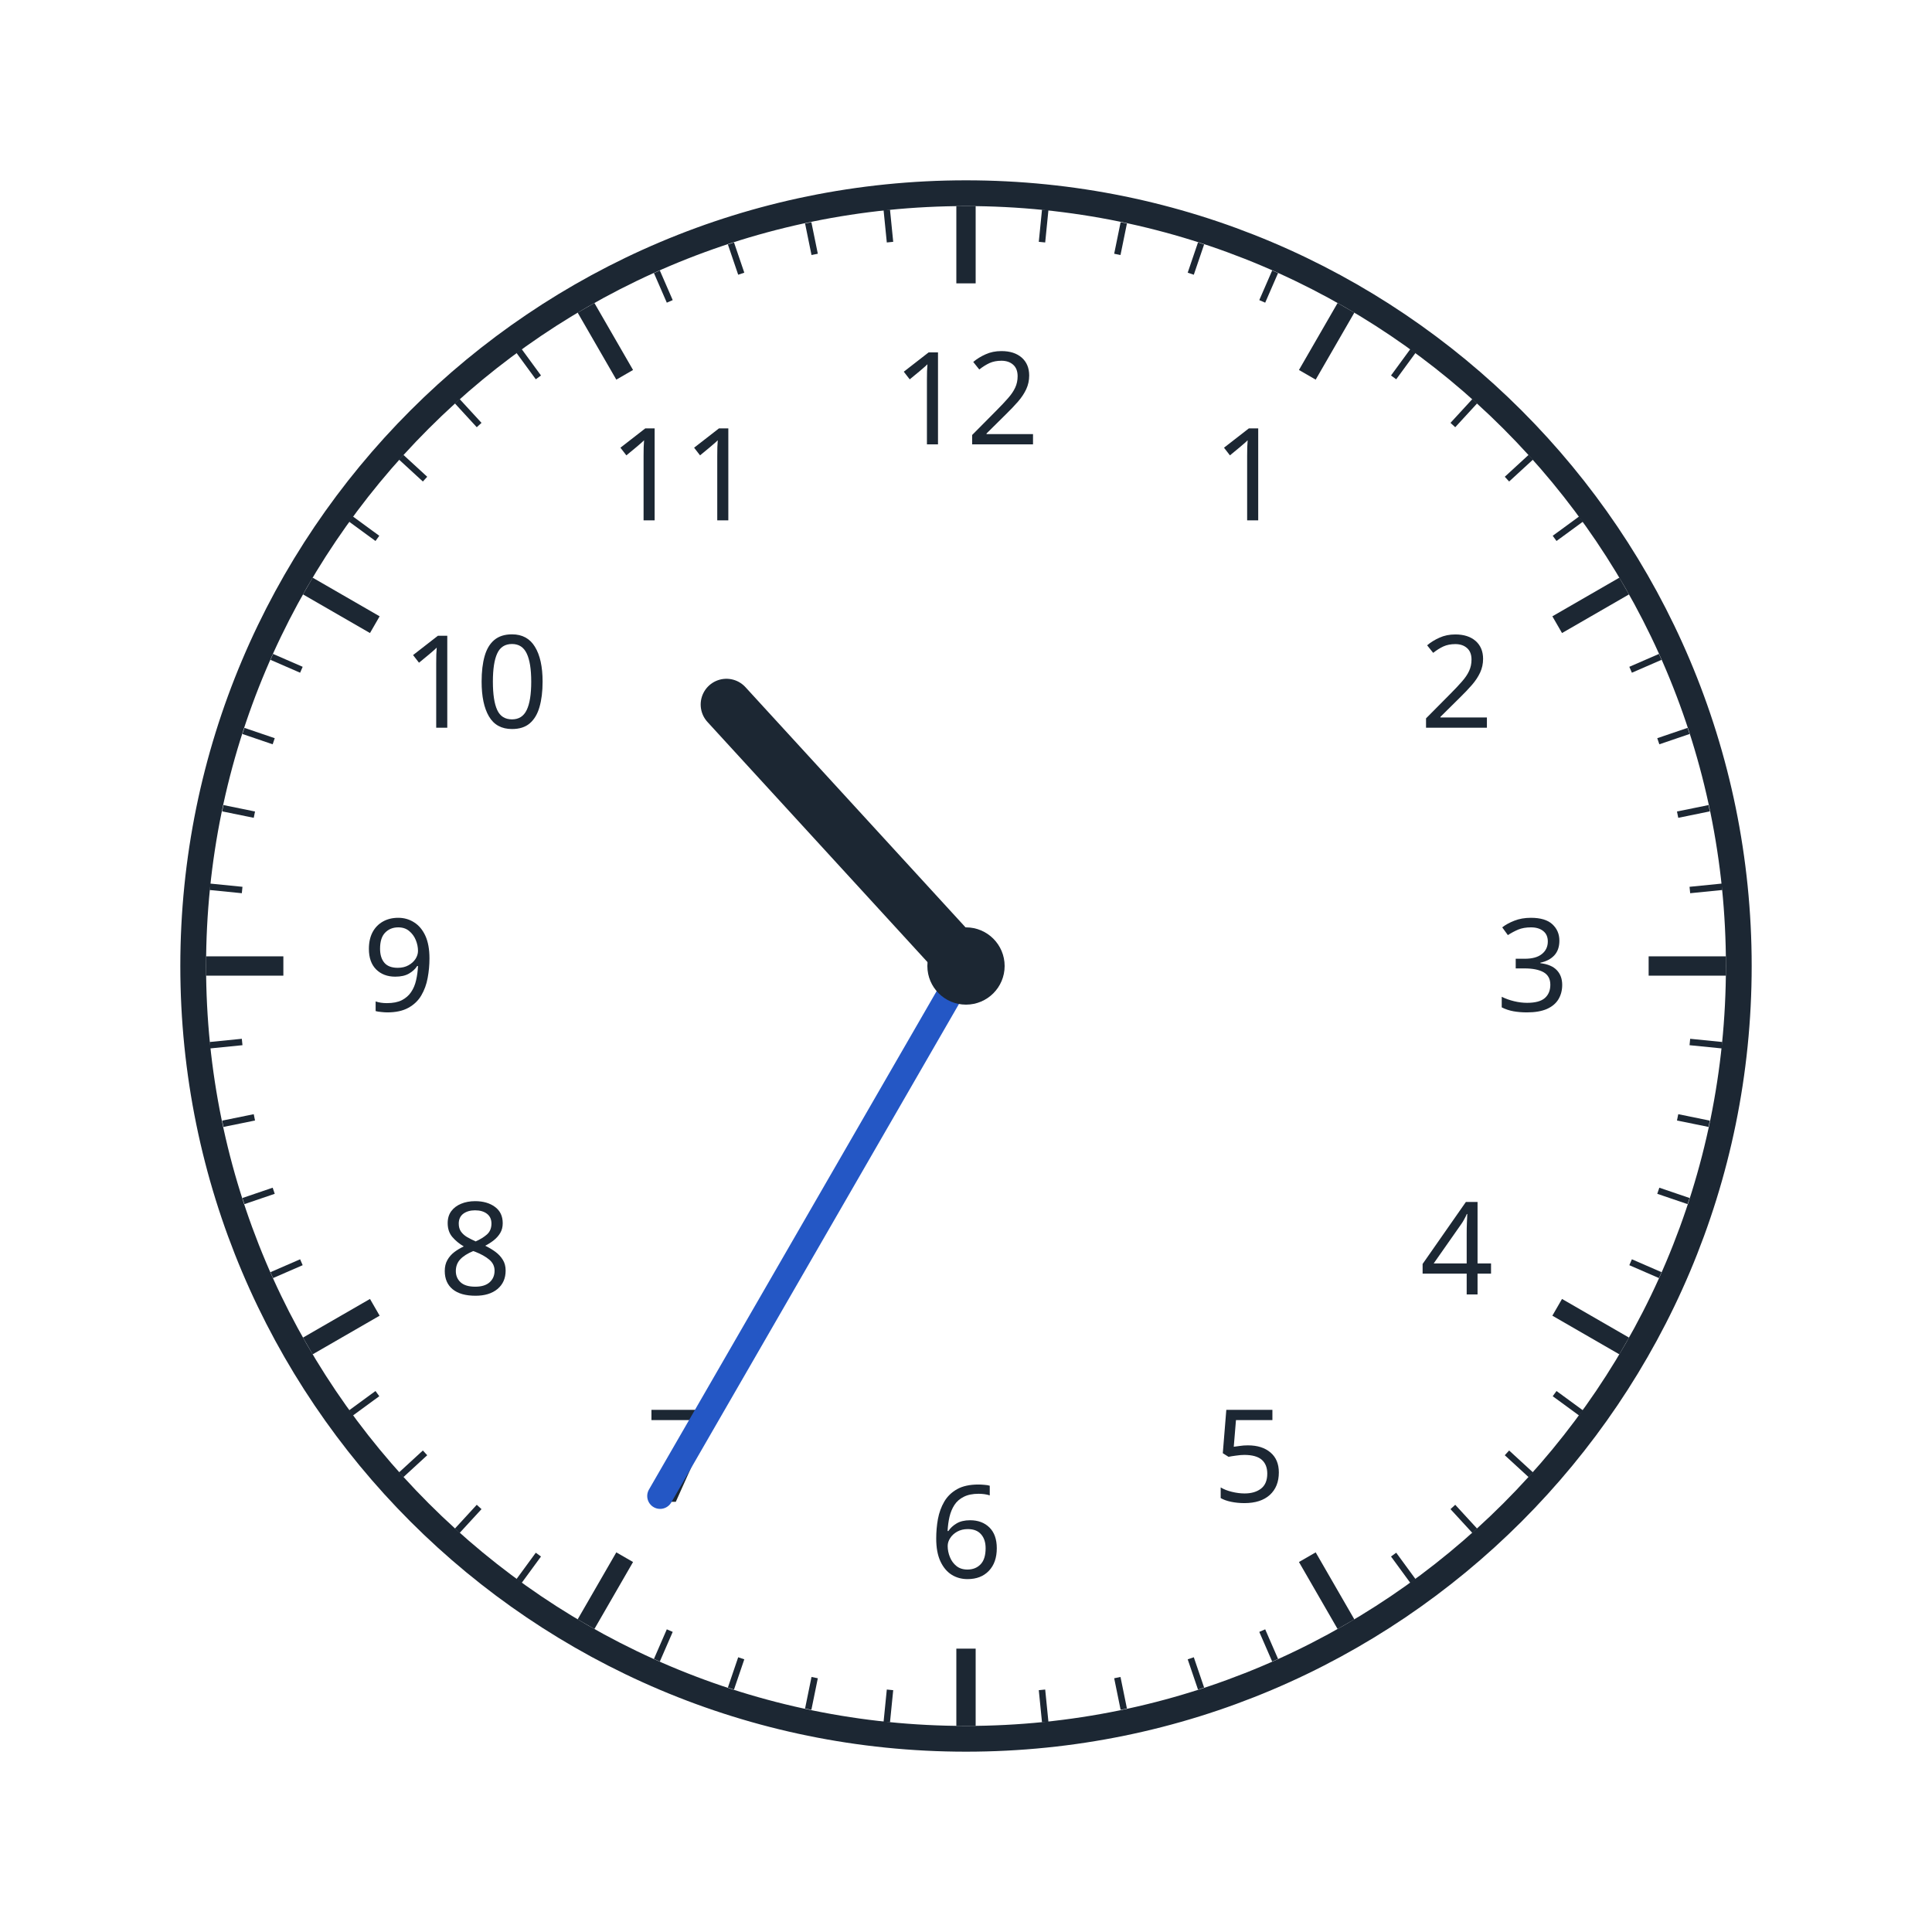
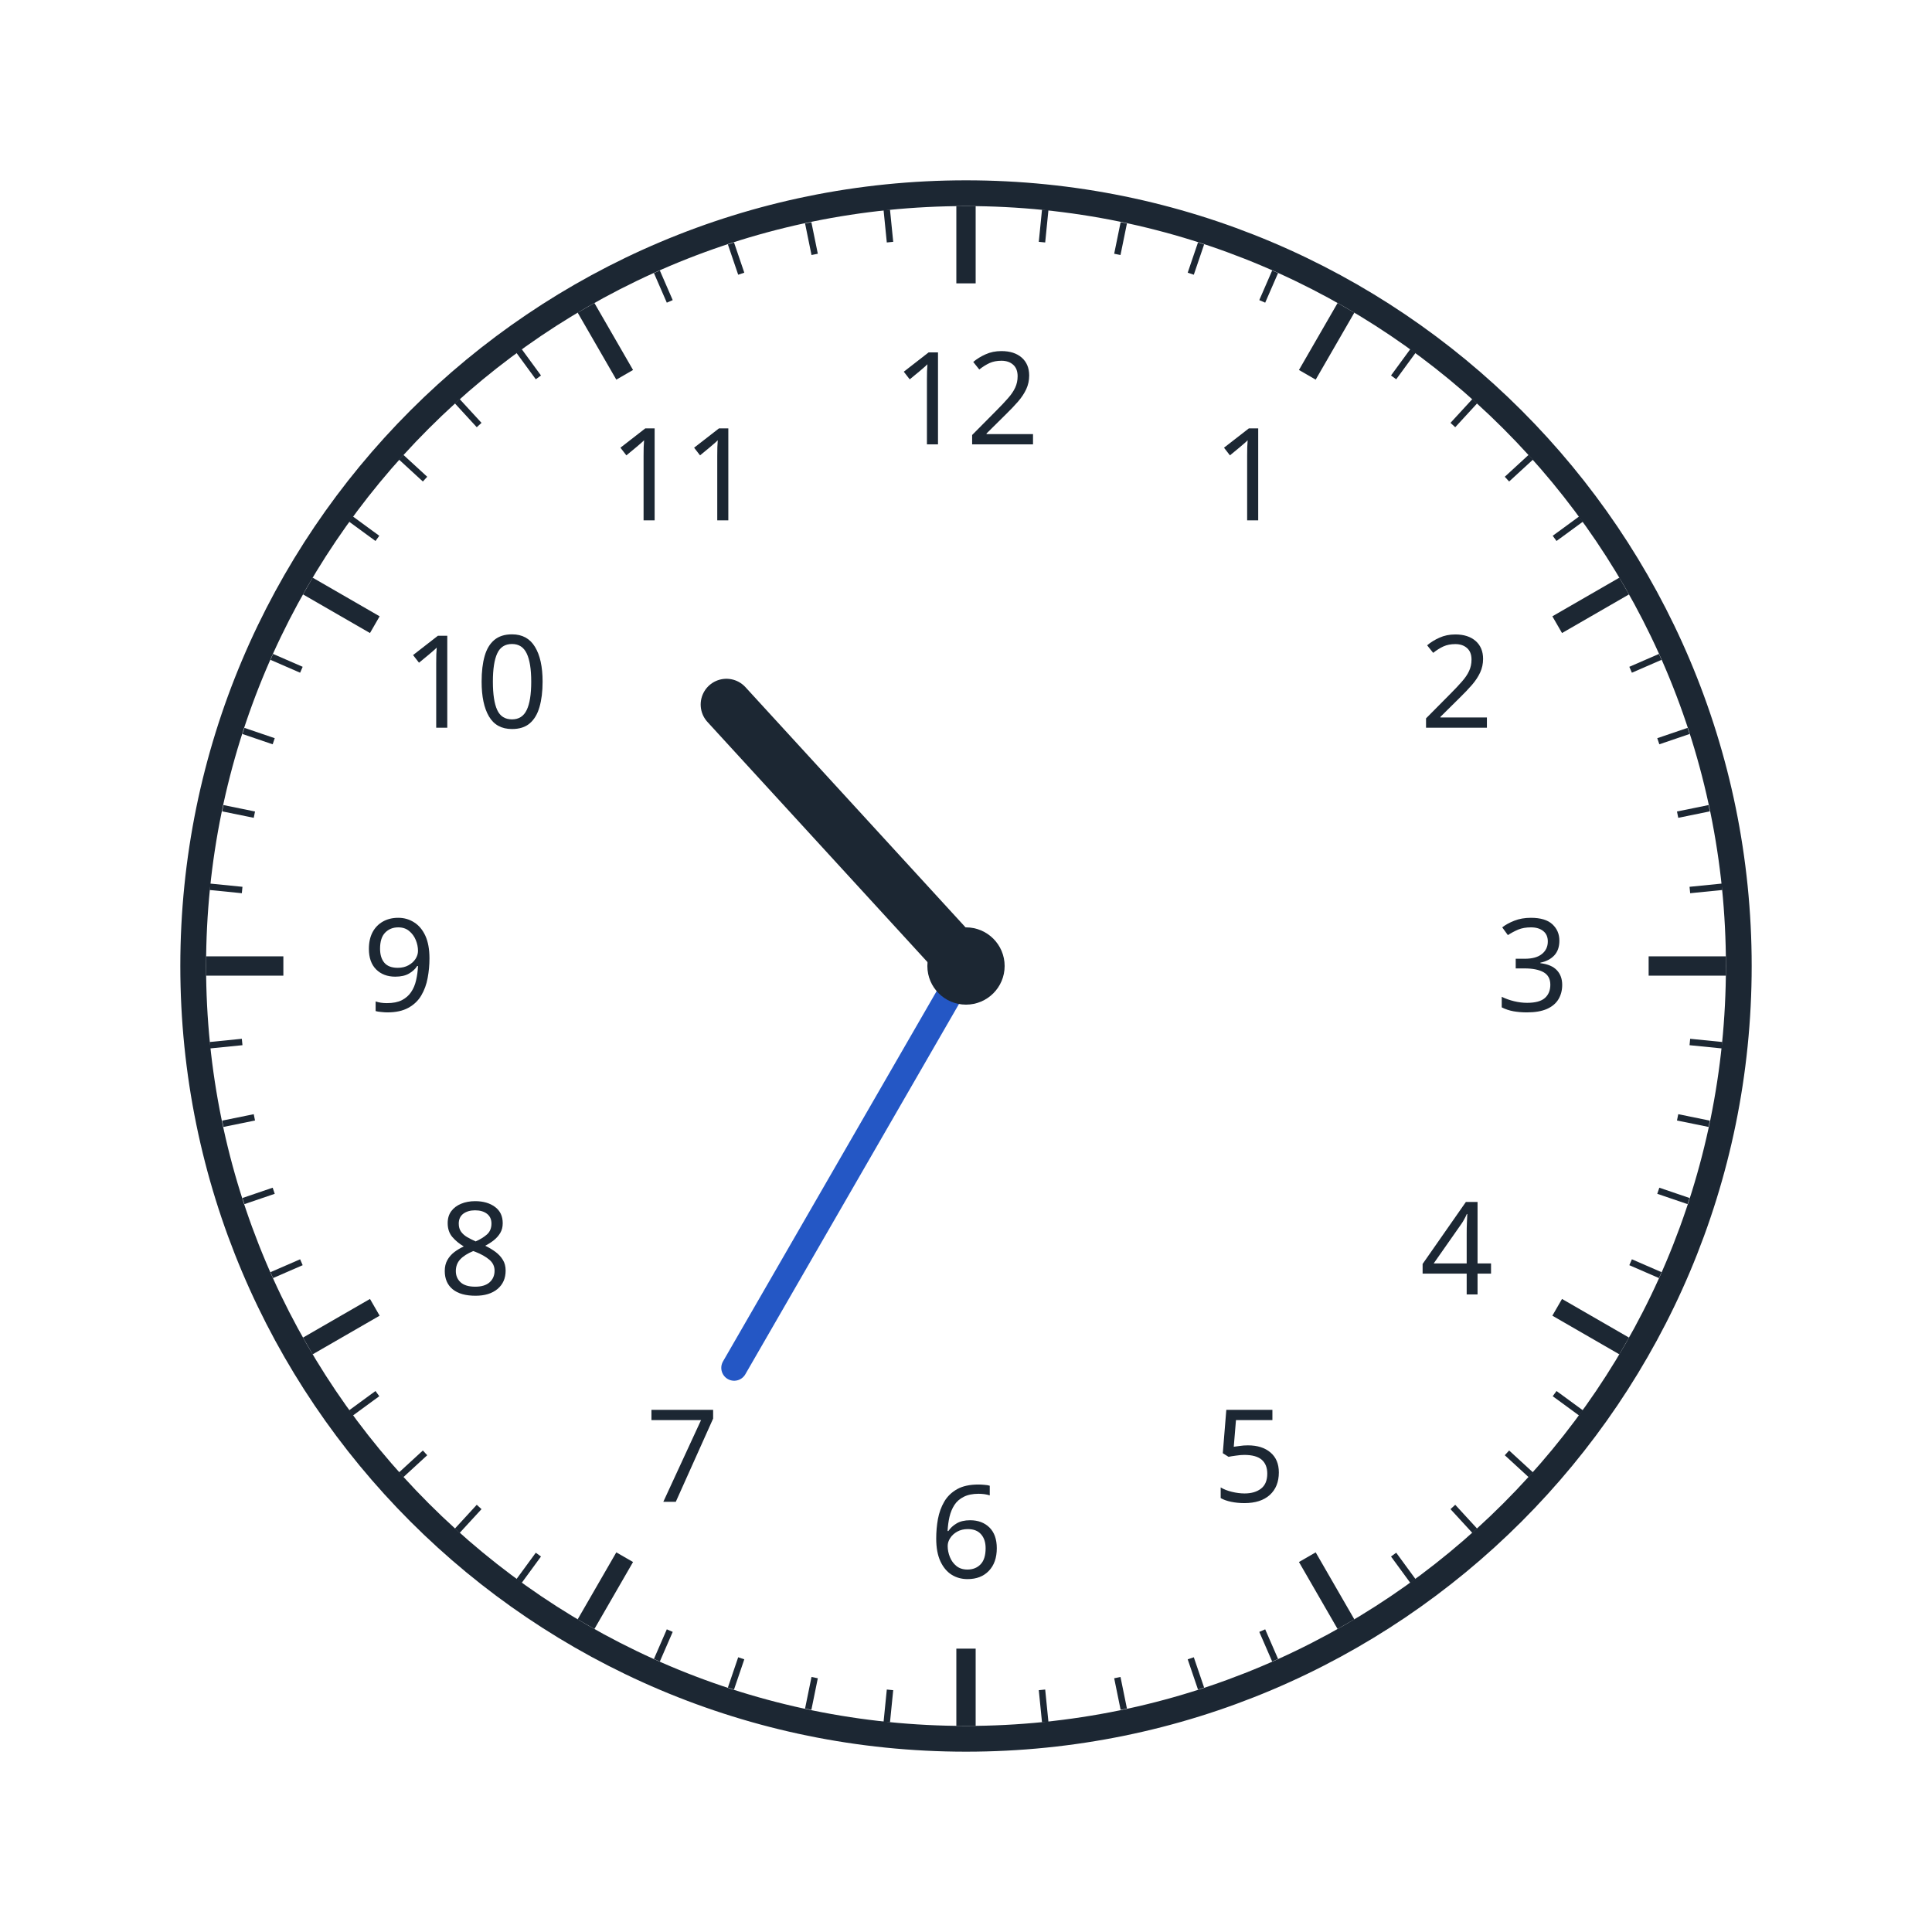
<svg xmlns="http://www.w3.org/2000/svg" viewBox="0 0 300 300" font-family="sans-serif" font-size="16">
  <rect x="0" y="0" width="300" height="300" fill="#ffffff" />
  <circle cx="150" cy="150" r="120" fill="#ffffff" stroke="#1c2733" stroke-width="4" />
  <line x1="150.0" y1="44.0" x2="150.0" y2="32.0" stroke="#1c2733" stroke-width="3" />
  <line x1="161.8" y1="37.6" x2="162.3" y2="32.6" stroke="#1c2733" stroke-width="1" />
  <line x1="173.5" y1="39.5" x2="174.5" y2="34.6" stroke="#1c2733" stroke-width="1" />
  <line x1="184.9" y1="42.5" x2="186.5" y2="37.8" stroke="#1c2733" stroke-width="1" />
  <line x1="196.0" y1="46.8" x2="198.0" y2="42.2" stroke="#1c2733" stroke-width="1" />
  <line x1="203.0" y1="58.2" x2="209.0" y2="47.8" stroke="#1c2733" stroke-width="3" />
  <line x1="216.4" y1="58.6" x2="219.4" y2="54.5" stroke="#1c2733" stroke-width="1" />
  <line x1="225.6" y1="66.0" x2="229.0" y2="62.3" stroke="#1c2733" stroke-width="1" />
  <line x1="234.0" y1="74.4" x2="237.7" y2="71.0" stroke="#1c2733" stroke-width="1" />
  <line x1="241.4" y1="83.6" x2="245.5" y2="80.6" stroke="#1c2733" stroke-width="1" />
  <line x1="241.8" y1="97.0" x2="252.2" y2="91.0" stroke="#1c2733" stroke-width="3" />
  <line x1="253.2" y1="104.0" x2="257.8" y2="102.0" stroke="#1c2733" stroke-width="1" />
  <line x1="257.5" y1="115.1" x2="262.2" y2="113.5" stroke="#1c2733" stroke-width="1" />
  <line x1="260.5" y1="126.5" x2="265.4" y2="125.5" stroke="#1c2733" stroke-width="1" />
  <line x1="262.4" y1="138.2" x2="267.4" y2="137.7" stroke="#1c2733" stroke-width="1" />
  <line x1="256.0" y1="150.0" x2="268.0" y2="150.0" stroke="#1c2733" stroke-width="3" />
  <line x1="262.4" y1="161.8" x2="267.4" y2="162.3" stroke="#1c2733" stroke-width="1" />
  <line x1="260.5" y1="173.5" x2="265.4" y2="174.5" stroke="#1c2733" stroke-width="1" />
  <line x1="257.5" y1="184.9" x2="262.2" y2="186.5" stroke="#1c2733" stroke-width="1" />
  <line x1="253.2" y1="196.0" x2="257.8" y2="198.0" stroke="#1c2733" stroke-width="1" />
  <line x1="241.8" y1="203.0" x2="252.2" y2="209.0" stroke="#1c2733" stroke-width="3" />
  <line x1="241.4" y1="216.4" x2="245.5" y2="219.4" stroke="#1c2733" stroke-width="1" />
  <line x1="234.0" y1="225.6" x2="237.7" y2="229.0" stroke="#1c2733" stroke-width="1" />
  <line x1="225.6" y1="234.0" x2="229.0" y2="237.7" stroke="#1c2733" stroke-width="1" />
  <line x1="216.4" y1="241.4" x2="219.4" y2="245.5" stroke="#1c2733" stroke-width="1" />
  <line x1="203.0" y1="241.8" x2="209.0" y2="252.2" stroke="#1c2733" stroke-width="3" />
  <line x1="196.0" y1="253.2" x2="198.0" y2="257.8" stroke="#1c2733" stroke-width="1" />
  <line x1="184.9" y1="257.5" x2="186.5" y2="262.2" stroke="#1c2733" stroke-width="1" />
  <line x1="173.5" y1="260.5" x2="174.5" y2="265.4" stroke="#1c2733" stroke-width="1" />
  <line x1="161.8" y1="262.4" x2="162.3" y2="267.4" stroke="#1c2733" stroke-width="1" />
  <line x1="150.0" y1="256.0" x2="150.0" y2="268.0" stroke="#1c2733" stroke-width="3" />
  <line x1="138.2" y1="262.4" x2="137.7" y2="267.4" stroke="#1c2733" stroke-width="1" />
  <line x1="126.5" y1="260.5" x2="125.5" y2="265.4" stroke="#1c2733" stroke-width="1" />
  <line x1="115.1" y1="257.5" x2="113.5" y2="262.2" stroke="#1c2733" stroke-width="1" />
  <line x1="104.0" y1="253.2" x2="102.0" y2="257.8" stroke="#1c2733" stroke-width="1" />
  <line x1="97.0" y1="241.8" x2="91.0" y2="252.2" stroke="#1c2733" stroke-width="3" />
  <line x1="83.6" y1="241.4" x2="80.6" y2="245.5" stroke="#1c2733" stroke-width="1" />
  <line x1="74.4" y1="234.0" x2="71.0" y2="237.7" stroke="#1c2733" stroke-width="1" />
  <line x1="66.0" y1="225.6" x2="62.3" y2="229.0" stroke="#1c2733" stroke-width="1" />
  <line x1="58.6" y1="216.4" x2="54.5" y2="219.4" stroke="#1c2733" stroke-width="1" />
  <line x1="58.2" y1="203.0" x2="47.8" y2="209.0" stroke="#1c2733" stroke-width="3" />
  <line x1="46.8" y1="196.0" x2="42.2" y2="198.0" stroke="#1c2733" stroke-width="1" />
  <line x1="42.5" y1="184.9" x2="37.8" y2="186.5" stroke="#1c2733" stroke-width="1" />
  <line x1="39.5" y1="173.5" x2="34.6" y2="174.5" stroke="#1c2733" stroke-width="1" />
  <line x1="37.6" y1="161.8" x2="32.6" y2="162.3" stroke="#1c2733" stroke-width="1" />
  <line x1="44.0" y1="150.0" x2="32.0" y2="150.0" stroke="#1c2733" stroke-width="3" />
  <line x1="37.6" y1="138.2" x2="32.6" y2="137.7" stroke="#1c2733" stroke-width="1" />
  <line x1="39.5" y1="126.5" x2="34.6" y2="125.5" stroke="#1c2733" stroke-width="1" />
  <line x1="42.5" y1="115.1" x2="37.8" y2="113.5" stroke="#1c2733" stroke-width="1" />
  <line x1="46.8" y1="104.0" x2="42.2" y2="102.0" stroke="#1c2733" stroke-width="1" />
  <line x1="58.2" y1="97.0" x2="47.8" y2="91.0" stroke="#1c2733" stroke-width="3" />
  <line x1="58.6" y1="83.6" x2="54.5" y2="80.6" stroke="#1c2733" stroke-width="1" />
  <line x1="66.0" y1="74.4" x2="62.3" y2="71.0" stroke="#1c2733" stroke-width="1" />
  <line x1="74.4" y1="66.0" x2="71.0" y2="62.3" stroke="#1c2733" stroke-width="1" />
  <line x1="83.6" y1="58.6" x2="80.6" y2="54.5" stroke="#1c2733" stroke-width="1" />
  <line x1="97.0" y1="58.2" x2="91.0" y2="47.8" stroke="#1c2733" stroke-width="3" />
  <line x1="104.0" y1="46.8" x2="102.0" y2="42.2" stroke="#1c2733" stroke-width="1" />
  <line x1="115.1" y1="42.5" x2="113.5" y2="37.8" stroke="#1c2733" stroke-width="1" />
  <line x1="126.5" y1="39.5" x2="125.5" y2="34.6" stroke="#1c2733" stroke-width="1" />
  <line x1="138.2" y1="37.6" x2="137.7" y2="32.6" stroke="#1c2733" stroke-width="1" />
  <text x="194.0" y="80.8" text-anchor="middle" font-size="20" fill="#1c2733">1</text>
  <text x="226.2" y="113.0" text-anchor="middle" font-size="20" fill="#1c2733">2</text>
  <text x="238.0" y="157.0" text-anchor="middle" font-size="20" fill="#1c2733">3</text>
  <text x="226.2" y="201.0" text-anchor="middle" font-size="20" fill="#1c2733">4</text>
  <text x="194.0" y="233.2" text-anchor="middle" font-size="20" fill="#1c2733">5</text>
  <text x="150.0" y="245.0" text-anchor="middle" font-size="20" fill="#1c2733">6</text>
  <text x="106.0" y="233.2" text-anchor="middle" font-size="20" fill="#1c2733">7</text>
  <text x="73.8" y="201.0" text-anchor="middle" font-size="20" fill="#1c2733">8</text>
  <text x="62.0" y="157.0" text-anchor="middle" font-size="20" fill="#1c2733">9</text>
  <text x="73.8" y="113.0" text-anchor="middle" font-size="20" fill="#1c2733">10</text>
  <text x="106.0" y="80.8" text-anchor="middle" font-size="20" fill="#1c2733">11</text>
  <text x="150.0" y="69.0" text-anchor="middle" font-size="20" fill="#1c2733">12</text>
  <line x1="150" y1="150" x2="112.8" y2="109.4" stroke="#1c2733" stroke-width="8" stroke-linecap="round" />
-   <line x1="150" y1="150" x2="102.5" y2="232.3" stroke="#2457c5" stroke-width="4" stroke-linecap="round" />
+   <line x1="150" y1="150" x2="114.0" y2="212.4" stroke="#2457c5" stroke-width="4" stroke-linecap="round" />
  <circle cx="150" cy="150" r="6" fill="#1c2733" />
</svg>
